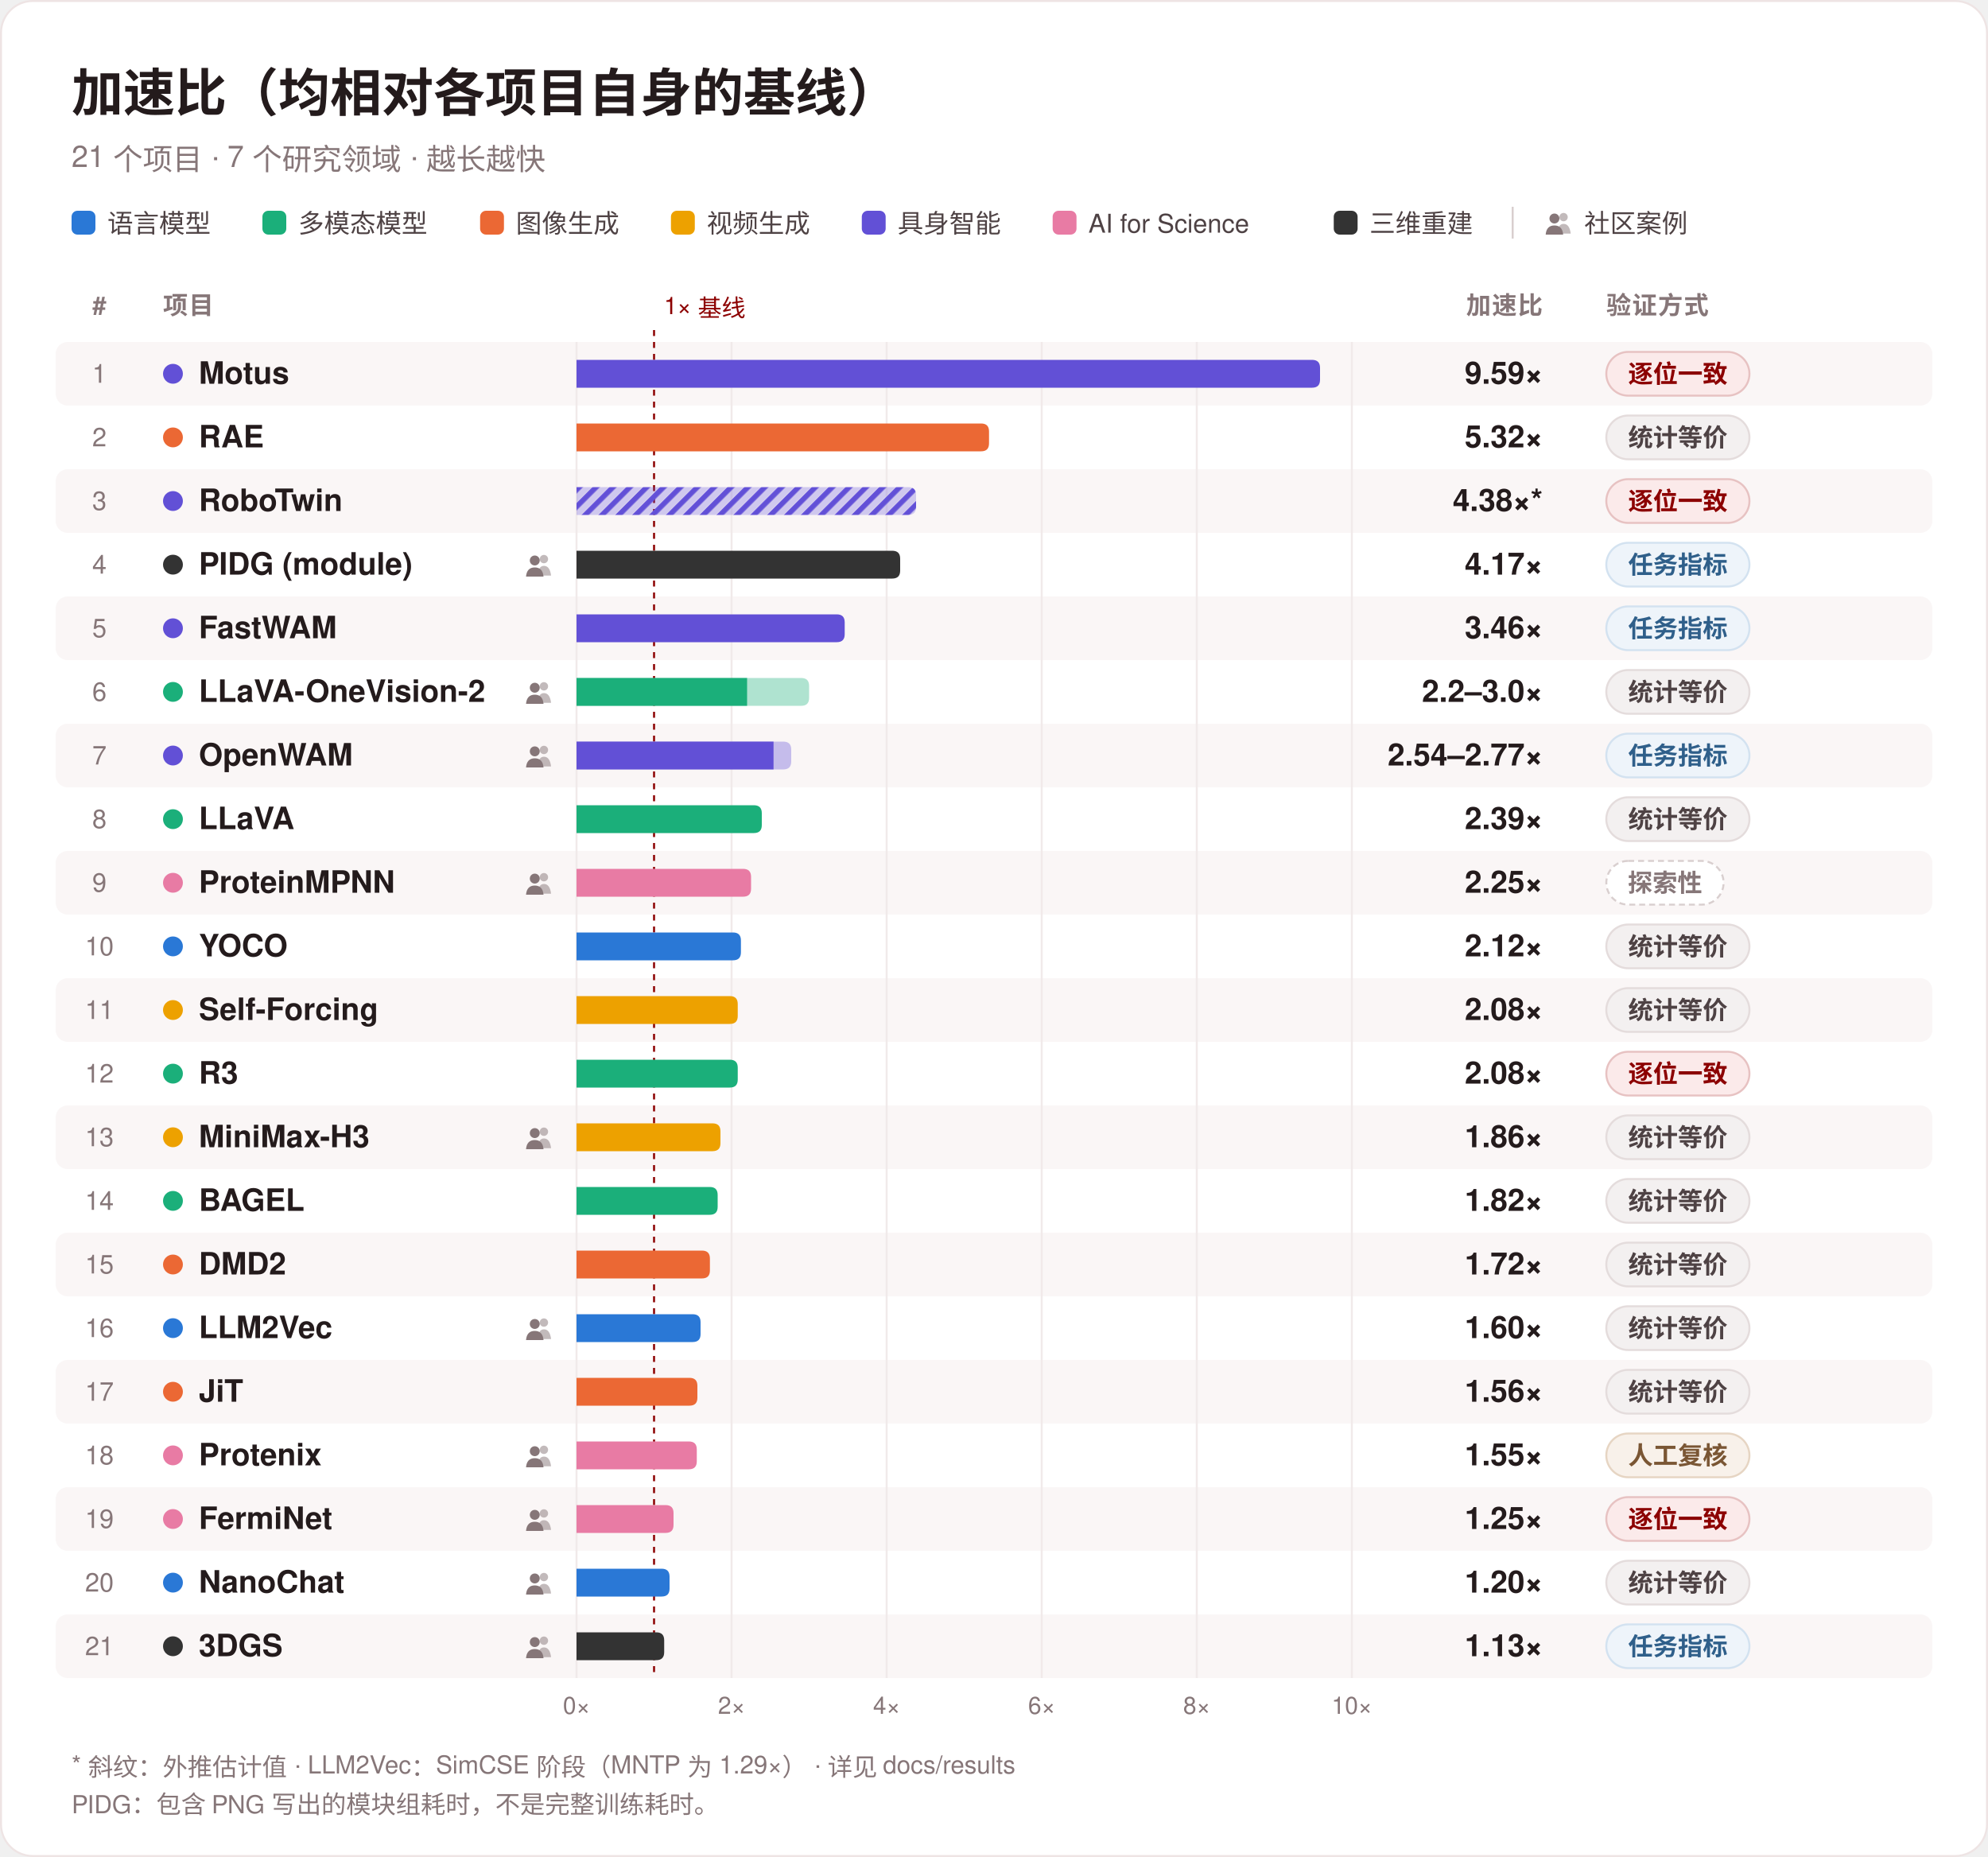
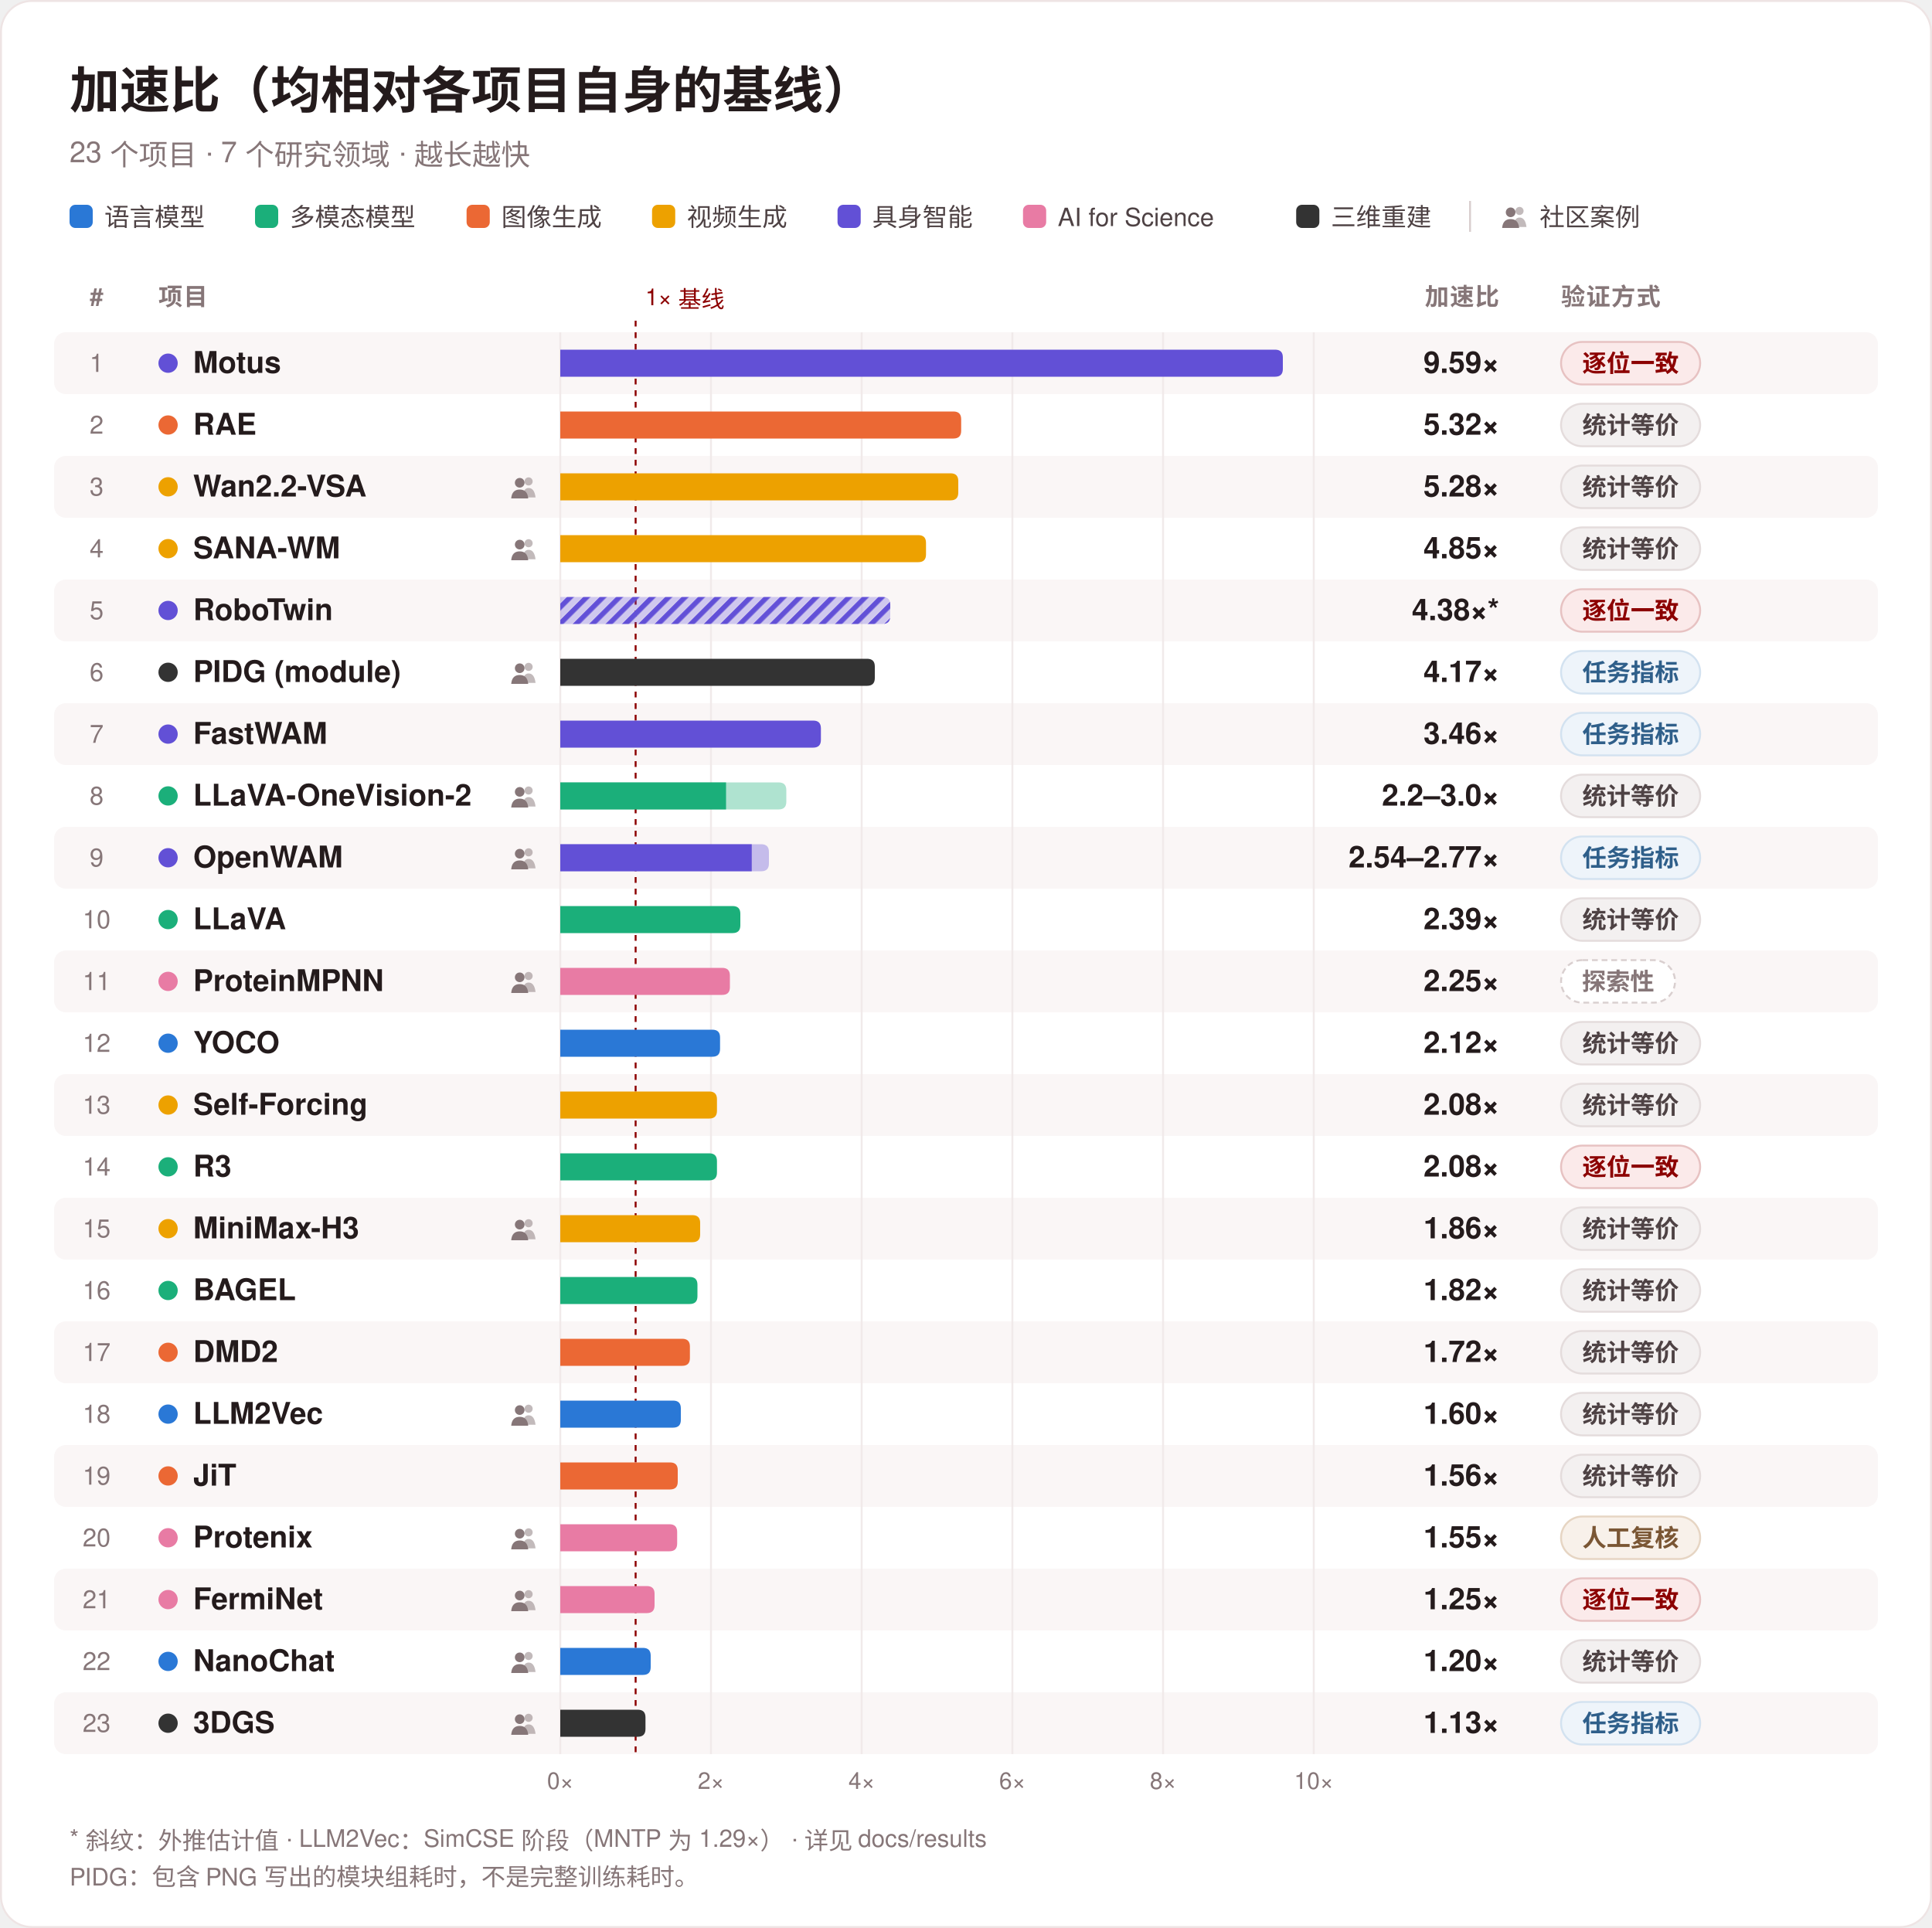
- <svg xmlns="http://www.w3.org/2000/svg" width="1000" height="934" viewBox="0 0 1000 934" role="img" aria-labelledby="t d">
+ <svg xmlns="http://www.w3.org/2000/svg" width="1000" height="998" viewBox="0 0 1000 998" role="img" aria-labelledby="t d">
  <defs>
    <pattern id="h-llm" width="6" height="6" patternUnits="userSpaceOnUse" patternTransform="rotate(45)">
      <rect width="6" height="6" fill="#2a78d6" fill-opacity=".28" />
      <rect width="2.6" height="6" fill="#2a78d6" />
    </pattern>
    <pattern id="h-mllm" width="6" height="6" patternUnits="userSpaceOnUse" patternTransform="rotate(45)">
      <rect width="6" height="6" fill="#1baf7a" fill-opacity=".28" />
      <rect width="2.6" height="6" fill="#1baf7a" />
    </pattern>
    <pattern id="h-img" width="6" height="6" patternUnits="userSpaceOnUse" patternTransform="rotate(45)">
      <rect width="6" height="6" fill="#eb6834" fill-opacity=".28" />
      <rect width="2.6" height="6" fill="#eb6834" />
    </pattern>
    <pattern id="h-vid" width="6" height="6" patternUnits="userSpaceOnUse" patternTransform="rotate(45)">
      <rect width="6" height="6" fill="#eda100" fill-opacity=".28" />
      <rect width="2.6" height="6" fill="#eda100" />
    </pattern>
    <pattern id="h-emb" width="6" height="6" patternUnits="userSpaceOnUse" patternTransform="rotate(45)">
      <rect width="6" height="6" fill="#6250d6" fill-opacity=".28" />
      <rect width="2.6" height="6" fill="#6250d6" />
    </pattern>
    <pattern id="h-sci" width="6" height="6" patternUnits="userSpaceOnUse" patternTransform="rotate(45)">
      <rect width="6" height="6" fill="#e87ba4" fill-opacity=".28" />
      <rect width="2.6" height="6" fill="#e87ba4" />
    </pattern>
    <pattern id="h-3d" width="6" height="6" patternUnits="userSpaceOnUse" patternTransform="rotate(45)">
      <rect width="6" height="6" fill="#333333" fill-opacity=".28" />
      <rect width="2.6" height="6" fill="#333333" />
    </pattern>
    <style>text{font-family:-apple-system,BlinkMacSystemFont,"Segoe UI","Helvetica Neue",Helvetica,Arial,"PingFang SC","Hiragino Sans GB","Microsoft YaHei","Noto Sans CJK SC",sans-serif}.title{font-size:26px;font-weight:700;fill:#241B1C}.sub{font-size:15px;fill:#867678}.col{font-size:12.5px;font-weight:600;fill:#867678;letter-spacing:.04em}.rank{font-size:13px;fill:#867678;font-variant-numeric:tabular-nums}.name{font-size:15.5px;font-weight:600;fill:#241B1C}.dom{font-size:13px;fill:#867678}.val{font-size:15.5px;font-weight:700;fill:#241B1C;font-variant-numeric:tabular-nums}.chip{font-size:12.5px;font-weight:600}.leg{font-size:13px;fill:#4E4244}.tick{font-size:12px;fill:#867678;font-variant-numeric:tabular-nums}.foot{font-size:12.5px;fill:#867678}.big{font-size:26px;font-weight:800;fill:#241B1C;font-variant-numeric:tabular-nums}.tl{font-size:13px;fill:#4E4244;font-variant-numeric:tabular-nums}.tlb{font-size:13px;font-weight:700;fill:#241B1C;font-variant-numeric:tabular-nums}.q{font-size:13px;fill:#4E4244}</style>
  </defs>
-   <rect x="0.5" y="0.5" width="999" height="933" rx="16" fill="#FFFFFF" stroke="#EEE4E4" />
+   <rect x="0.5" y="0.5" width="999" height="997" rx="16" fill="#FFFFFF" stroke="#EEE4E4" />
  <text x="36" y="56" class="title">加速比（均相对各项目自身的基线）</text>
-   <text x="36" y="84" class="sub">21 个项目 · 7 个研究领域 · 越长越快</text>
+   <text x="36" y="84" class="sub">23 个项目 · 7 个研究领域 · 越长越快</text>
  <rect x="36" y="106" width="12" height="12" rx="3" fill="#2a78d6" />
  <text x="54" y="117" class="leg">语言模型</text>
  <rect x="132.0" y="106" width="12" height="12" rx="3" fill="#1baf7a" />
  <text x="150.0" y="117" class="leg">多模态模型</text>
  <rect x="241.5" y="106" width="12" height="12" rx="3" fill="#eb6834" />
  <text x="259.5" y="117" class="leg">图像生成</text>
  <rect x="337.5" y="106" width="12" height="12" rx="3" fill="#eda100" />
  <text x="355.5" y="117" class="leg">视频生成</text>
  <rect x="433.5" y="106" width="12" height="12" rx="3" fill="#6250d6" />
  <text x="451.5" y="117" class="leg">具身智能</text>
  <rect x="529.5" y="106" width="12" height="12" rx="3" fill="#e87ba4" />
  <text x="547.5" y="117" class="leg">AI for Science</text>
  <rect x="670.9" y="106" width="12" height="12" rx="3" fill="#333333" />
  <text x="688.9" y="117" class="leg">三维重建</text>
  <line x1="760.9" y1="104" x2="760.9" y2="120" stroke="#D9CFCF" stroke-width="1" />
  <g fill="#867678">
    <g fill-opacity=".5">
      <circle cx="786.5" cy="109.2" r="2.1" />
      <path d="M783.3 117.5Q783.7 112.6 786.5 112.6Q789.5 112.6 790.1 117.5Z" />
    </g>
    <circle cx="781.9" cy="109.9" r="2.5" />
    <path d="M777.5 118.0Q777.9 113.4 781.9 113.4Q785.9 113.4 786.3 118.0Z" />
  </g>
  <text x="796.9" y="117" class="leg">社区案例</text>
  <text x="50" y="158" class="col" text-anchor="middle">#</text>
  <text x="82" y="158" class="col">项目</text>
  <text x="776" y="158" class="col" text-anchor="end">加速比</text>
  <text x="808" y="158" class="col">验证方式</text>
  <rect x="28" y="172" width="944" height="32" rx="6" fill="#FAF6F6" />
  <rect x="28" y="236" width="944" height="32" rx="6" fill="#FAF6F6" />
  <rect x="28" y="300" width="944" height="32" rx="6" fill="#FAF6F6" />
  <rect x="28" y="364" width="944" height="32" rx="6" fill="#FAF6F6" />
  <rect x="28" y="428" width="944" height="32" rx="6" fill="#FAF6F6" />
  <rect x="28" y="492" width="944" height="32" rx="6" fill="#FAF6F6" />
  <rect x="28" y="556" width="944" height="32" rx="6" fill="#FAF6F6" />
  <rect x="28" y="620" width="944" height="32" rx="6" fill="#FAF6F6" />
  <rect x="28" y="684" width="944" height="32" rx="6" fill="#FAF6F6" />
  <rect x="28" y="748" width="944" height="32" rx="6" fill="#FAF6F6" />
  <rect x="28" y="812" width="944" height="32" rx="6" fill="#FAF6F6" />
-   <line x1="290.0" y1="172" x2="290.0" y2="844" stroke="#F1EAEA" stroke-width="1" />
-   <text x="290.0" y="862" class="tick" text-anchor="middle">0×</text>
-   <line x1="368.0" y1="172" x2="368.0" y2="844" stroke="#F1EAEA" stroke-width="1" />
-   <text x="368.0" y="862" class="tick" text-anchor="middle">2×</text>
-   <line x1="446.0" y1="172" x2="446.0" y2="844" stroke="#F1EAEA" stroke-width="1" />
-   <text x="446.0" y="862" class="tick" text-anchor="middle">4×</text>
-   <line x1="524.0" y1="172" x2="524.0" y2="844" stroke="#F1EAEA" stroke-width="1" />
-   <text x="524.0" y="862" class="tick" text-anchor="middle">6×</text>
-   <line x1="602.0" y1="172" x2="602.0" y2="844" stroke="#F1EAEA" stroke-width="1" />
-   <text x="602.0" y="862" class="tick" text-anchor="middle">8×</text>
-   <line x1="680.0" y1="172" x2="680.0" y2="844" stroke="#F1EAEA" stroke-width="1" />
-   <text x="680.0" y="862" class="tick" text-anchor="middle">10×</text>
-   <line x1="329.0" y1="166" x2="329.0" y2="844" stroke="#8C0000" stroke-width="1" stroke-dasharray="3 3" />
+   <rect x="28" y="876" width="944" height="32" rx="6" fill="#FAF6F6" />
+   <line x1="290.0" y1="172" x2="290.0" y2="908" stroke="#F1EAEA" stroke-width="1" />
+   <text x="290.0" y="926" class="tick" text-anchor="middle">0×</text>
+   <line x1="368.0" y1="172" x2="368.0" y2="908" stroke="#F1EAEA" stroke-width="1" />
+   <text x="368.0" y="926" class="tick" text-anchor="middle">2×</text>
+   <line x1="446.0" y1="172" x2="446.0" y2="908" stroke="#F1EAEA" stroke-width="1" />
+   <text x="446.0" y="926" class="tick" text-anchor="middle">4×</text>
+   <line x1="524.0" y1="172" x2="524.0" y2="908" stroke="#F1EAEA" stroke-width="1" />
+   <text x="524.0" y="926" class="tick" text-anchor="middle">6×</text>
+   <line x1="602.0" y1="172" x2="602.0" y2="908" stroke="#F1EAEA" stroke-width="1" />
+   <text x="602.0" y="926" class="tick" text-anchor="middle">8×</text>
+   <line x1="680.0" y1="172" x2="680.0" y2="908" stroke="#F1EAEA" stroke-width="1" />
+   <text x="680.0" y="926" class="tick" text-anchor="middle">10×</text>
+   <line x1="329.0" y1="166" x2="329.0" y2="908" stroke="#8C0000" stroke-width="1" stroke-dasharray="3 3" />
  <text x="334.0" y="158" class="tick" fill="#8C0000" style="fill:#8C0000">1× 基线</text>
  <text x="50" y="192.5" class="rank" text-anchor="middle">1</text>
  <circle cx="87" cy="188.0" r="5" fill="#6250d6" />
  <text x="100" y="193.0" class="name">Motus</text>
  <path d="M290.0 181.0H660.0Q664.0 181.0 664.0 185.0V191.0Q664.0 195.0 660.0 195.0H290.0Z" fill="#6250d6" />
  <text x="776" y="193.0" class="val" text-anchor="end">9.59×</text>
  <rect x="808" y="177.0" width="72" height="22" rx="11" fill="#FBEAEA" stroke="#E7C2C2" />
  <text x="844.0" y="192.5" class="chip" text-anchor="middle" style="fill:#8C0000">逐位一致</text>
  <text x="50" y="224.5" class="rank" text-anchor="middle">2</text>
  <circle cx="87" cy="220.0" r="5" fill="#eb6834" />
  <text x="100" y="225.0" class="name">RAE</text>
  <path d="M290.0 213.0H493.5Q497.5 213.0 497.5 217.0V223.0Q497.5 227.0 493.5 227.0H290.0Z" fill="#eb6834" />
  <text x="776" y="225.0" class="val" text-anchor="end">5.32×</text>
  <rect x="808" y="209.0" width="72" height="22" rx="11" fill="#F3F0F0" stroke="#E4DCDC" />
  <text x="844.0" y="224.5" class="chip" text-anchor="middle" style="fill:#4E4244">统计等价</text>
  <text x="50" y="256.5" class="rank" text-anchor="middle">3</text>
-   <circle cx="87" cy="252.0" r="5" fill="#6250d6" />
-   <text x="100" y="257.0" class="name">RoboTwin</text>
-   <path d="M290.0 245.0H456.8Q460.8 245.0 460.8 249.0V255.0Q460.8 259.0 456.8 259.0H290.0Z" fill="url(#h-emb)" />
-   <text x="776" y="257.0" class="val" text-anchor="end">4.38×*</text>
-   <rect x="808" y="241.0" width="72" height="22" rx="11" fill="#FBEAEA" stroke="#E7C2C2" />
-   <text x="844.0" y="256.5" class="chip" text-anchor="middle" style="fill:#8C0000">逐位一致</text>
+   <circle cx="87" cy="252.0" r="5" fill="#eda100" />
+   <text x="100" y="257.0" class="name">Wan2.2-VSA</text>
+   <g fill="#867678">
+     <g fill-opacity=".5">
+       <circle cx="273.6" cy="249.2" r="2.1" />
+       <path d="M270.4 257.5Q270.8 252.6 273.6 252.6Q276.6 252.6 277.2 257.5Z" />
+     </g>
+     <circle cx="269.0" cy="249.9" r="2.5" />
+     <path d="M264.6 258.0Q265.0 253.4 269.0 253.4Q273.0 253.4 273.4 258.0Z" />
+   </g>
+   <path d="M290.0 245.0H492.0Q496.0 245.0 496.0 249.0V255.0Q496.0 259.0 492.0 259.0H290.0Z" fill="#eda100" />
+   <text x="776" y="257.0" class="val" text-anchor="end">5.28×</text>
+   <rect x="808" y="241.0" width="72" height="22" rx="11" fill="#F3F0F0" stroke="#E4DCDC" />
+   <text x="844.0" y="256.5" class="chip" text-anchor="middle" style="fill:#4E4244">统计等价</text>
  <text x="50" y="288.5" class="rank" text-anchor="middle">4</text>
-   <circle cx="87" cy="284.0" r="5" fill="#333333" />
-   <text x="100" y="289.0" class="name">PIDG (module)</text>
+   <circle cx="87" cy="284.0" r="5" fill="#eda100" />
+   <text x="100" y="289.0" class="name">SANA-WM</text>
  <g fill="#867678">
    <g fill-opacity=".5">
      <circle cx="273.6" cy="281.2" r="2.1" />
      <path d="M270.4 289.5Q270.8 284.6 273.6 284.6Q276.6 284.6 277.2 289.5Z" />
    </g>
    <circle cx="269.0" cy="281.9" r="2.5" />
    <path d="M264.6 290.0Q265.0 285.4 269.0 285.4Q273.0 285.4 273.4 290.0Z" />
  </g>
-   <path d="M290.0 277.0H448.8Q452.8 277.0 452.8 281.0V287.0Q452.8 291.0 448.8 291.0H290.0Z" fill="#333333" />
-   <text x="776" y="289.0" class="val" text-anchor="end">4.17×</text>
-   <rect x="808" y="273.0" width="72" height="22" rx="11" fill="#EEF4FA" stroke="#D3E2F0" />
-   <text x="844.0" y="288.5" class="chip" text-anchor="middle" style="fill:#2F5F8A">任务指标</text>
+   <path d="M290.0 277.0H475.3Q479.3 277.0 479.3 281.0V287.0Q479.3 291.0 475.3 291.0H290.0Z" fill="#eda100" />
+   <text x="776" y="289.0" class="val" text-anchor="end">4.85×</text>
+   <rect x="808" y="273.0" width="72" height="22" rx="11" fill="#F3F0F0" stroke="#E4DCDC" />
+   <text x="844.0" y="288.5" class="chip" text-anchor="middle" style="fill:#4E4244">统计等价</text>
  <text x="50" y="320.5" class="rank" text-anchor="middle">5</text>
  <circle cx="87" cy="316.0" r="5" fill="#6250d6" />
-   <text x="100" y="321.0" class="name">FastWAM</text>
-   <path d="M290.0 309.0H420.9Q424.9 309.0 424.9 313.0V319.0Q424.9 323.0 420.9 323.0H290.0Z" fill="#6250d6" />
-   <text x="776" y="321.0" class="val" text-anchor="end">3.46×</text>
-   <rect x="808" y="305.0" width="72" height="22" rx="11" fill="#EEF4FA" stroke="#D3E2F0" />
-   <text x="844.0" y="320.5" class="chip" text-anchor="middle" style="fill:#2F5F8A">任务指标</text>
+   <text x="100" y="321.0" class="name">RoboTwin</text>
+   <path d="M290.0 309.0H456.8Q460.8 309.0 460.8 313.0V319.0Q460.8 323.0 456.8 323.0H290.0Z" fill="url(#h-emb)" />
+   <text x="776" y="321.0" class="val" text-anchor="end">4.38×*</text>
+   <rect x="808" y="305.0" width="72" height="22" rx="11" fill="#FBEAEA" stroke="#E7C2C2" />
+   <text x="844.0" y="320.5" class="chip" text-anchor="middle" style="fill:#8C0000">逐位一致</text>
  <text x="50" y="352.5" class="rank" text-anchor="middle">6</text>
-   <circle cx="87" cy="348.0" r="5" fill="#1baf7a" />
-   <text x="100" y="353.0" class="name">LLaVA-OneVision-2</text>
+   <circle cx="87" cy="348.0" r="5" fill="#333333" />
+   <text x="100" y="353.0" class="name">PIDG (module)</text>
  <g fill="#867678">
    <g fill-opacity=".5">
      <circle cx="273.6" cy="345.2" r="2.1" />
      <path d="M270.4 353.5Q270.8 348.6 273.6 348.6Q276.6 348.6 277.2 353.5Z" />
    </g>
    <circle cx="269.0" cy="345.9" r="2.5" />
    <path d="M264.6 354.0Q265.0 349.4 269.0 349.4Q273.0 349.4 273.4 354.0Z" />
  </g>
-   <path d="M290.0 341.0H403.0Q407.0 341.0 407.0 345.0V351.0Q407.0 355.0 403.0 355.0H290.0Z" fill="#1baf7a" fill-opacity=".35" />
-   <path d="M290.0 341.0H375.8Q375.8 341.0 375.8 341.0V355.0Q375.8 355.0 375.8 355.0H290.0Z" fill="#1baf7a" />
-   <text x="776" y="353.0" class="val" text-anchor="end">2.2–3.0×</text>
-   <rect x="808" y="337.0" width="72" height="22" rx="11" fill="#F3F0F0" stroke="#E4DCDC" />
-   <text x="844.0" y="352.5" class="chip" text-anchor="middle" style="fill:#4E4244">统计等价</text>
+   <path d="M290.0 341.0H448.8Q452.8 341.0 452.8 345.0V351.0Q452.8 355.0 448.8 355.0H290.0Z" fill="#333333" />
+   <text x="776" y="353.0" class="val" text-anchor="end">4.17×</text>
+   <rect x="808" y="337.0" width="72" height="22" rx="11" fill="#EEF4FA" stroke="#D3E2F0" />
+   <text x="844.0" y="352.5" class="chip" text-anchor="middle" style="fill:#2F5F8A">任务指标</text>
  <text x="50" y="384.5" class="rank" text-anchor="middle">7</text>
  <circle cx="87" cy="380.0" r="5" fill="#6250d6" />
-   <text x="100" y="385.0" class="name">OpenWAM</text>
-   <g fill="#867678">
-     <g fill-opacity=".5">
-       <circle cx="273.6" cy="377.2" r="2.1" />
-       <path d="M270.4 385.5Q270.8 380.6 273.6 380.6Q276.6 380.6 277.2 385.5Z" />
-     </g>
-     <circle cx="269.0" cy="377.9" r="2.5" />
-     <path d="M264.6 386.0Q265.0 381.4 269.0 381.4Q273.0 381.4 273.4 386.0Z" />
-   </g>
-   <path d="M290.0 373.0H394.0Q398.0 373.0 398.0 377.0V383.0Q398.0 387.0 394.0 387.0H290.0Z" fill="#6250d6" fill-opacity=".35" />
-   <path d="M290.0 373.0H389.1Q389.1 373.0 389.1 373.0V387.0Q389.1 387.0 389.1 387.0H290.0Z" fill="#6250d6" />
-   <text x="776" y="385.0" class="val" text-anchor="end">2.54–2.77×</text>
+   <text x="100" y="385.0" class="name">FastWAM</text>
+   <path d="M290.0 373.0H420.9Q424.9 373.0 424.9 377.0V383.0Q424.9 387.0 420.9 387.0H290.0Z" fill="#6250d6" />
+   <text x="776" y="385.0" class="val" text-anchor="end">3.46×</text>
  <rect x="808" y="369.0" width="72" height="22" rx="11" fill="#EEF4FA" stroke="#D3E2F0" />
  <text x="844.0" y="384.5" class="chip" text-anchor="middle" style="fill:#2F5F8A">任务指标</text>
  <text x="50" y="416.5" class="rank" text-anchor="middle">8</text>
  <circle cx="87" cy="412.0" r="5" fill="#1baf7a" />
-   <text x="100" y="417.0" class="name">LLaVA</text>
-   <path d="M290.0 405.0H379.2Q383.2 405.0 383.2 409.0V415.0Q383.2 419.0 379.2 419.0H290.0Z" fill="#1baf7a" />
-   <text x="776" y="417.0" class="val" text-anchor="end">2.39×</text>
+   <text x="100" y="417.0" class="name">LLaVA-OneVision-2</text>
+   <g fill="#867678">
+     <g fill-opacity=".5">
+       <circle cx="273.6" cy="409.2" r="2.1" />
+       <path d="M270.4 417.5Q270.8 412.6 273.6 412.6Q276.6 412.6 277.2 417.5Z" />
+     </g>
+     <circle cx="269.0" cy="409.9" r="2.5" />
+     <path d="M264.6 418.0Q265.0 413.4 269.0 413.4Q273.0 413.4 273.4 418.0Z" />
+   </g>
+   <path d="M290.0 405.0H403.0Q407.0 405.0 407.0 409.0V415.0Q407.0 419.0 403.0 419.0H290.0Z" fill="#1baf7a" fill-opacity=".35" />
+   <path d="M290.0 405.0H375.8Q375.8 405.0 375.8 405.0V419.0Q375.8 419.0 375.8 419.0H290.0Z" fill="#1baf7a" />
+   <text x="776" y="417.0" class="val" text-anchor="end">2.2–3.0×</text>
  <rect x="808" y="401.0" width="72" height="22" rx="11" fill="#F3F0F0" stroke="#E4DCDC" />
  <text x="844.0" y="416.5" class="chip" text-anchor="middle" style="fill:#4E4244">统计等价</text>
  <text x="50" y="448.5" class="rank" text-anchor="middle">9</text>
-   <circle cx="87" cy="444.0" r="5" fill="#e87ba4" />
-   <text x="100" y="449.0" class="name">ProteinMPNN</text>
+   <circle cx="87" cy="444.0" r="5" fill="#6250d6" />
+   <text x="100" y="449.0" class="name">OpenWAM</text>
  <g fill="#867678">
    <g fill-opacity=".5">
      <circle cx="273.6" cy="441.2" r="2.1" />
      <path d="M270.4 449.5Q270.8 444.6 273.6 444.6Q276.6 444.6 277.2 449.5Z" />
    </g>
    <circle cx="269.0" cy="441.9" r="2.5" />
    <path d="M264.6 450.0Q265.0 445.4 269.0 445.4Q273.0 445.4 273.4 450.0Z" />
  </g>
-   <path d="M290.0 437.0H373.8Q377.8 437.0 377.8 441.0V447.0Q377.8 451.0 373.8 451.0H290.0Z" fill="#e87ba4" />
-   <text x="776" y="449.0" class="val" text-anchor="end">2.25×</text>
-   <rect x="808" y="433.0" width="59" height="22" rx="11" fill="#FFFFFF" stroke="#D9CFCF" stroke-dasharray="3 2" />
-   <text x="837.5" y="448.5" class="chip" text-anchor="middle" style="fill:#867678">探索性</text>
+   <path d="M290.0 437.0H394.0Q398.0 437.0 398.0 441.0V447.0Q398.0 451.0 394.0 451.0H290.0Z" fill="#6250d6" fill-opacity=".35" />
+   <path d="M290.0 437.0H389.1Q389.1 437.0 389.1 437.0V451.0Q389.1 451.0 389.1 451.0H290.0Z" fill="#6250d6" />
+   <text x="776" y="449.0" class="val" text-anchor="end">2.54–2.77×</text>
+   <rect x="808" y="433.0" width="72" height="22" rx="11" fill="#EEF4FA" stroke="#D3E2F0" />
+   <text x="844.0" y="448.5" class="chip" text-anchor="middle" style="fill:#2F5F8A">任务指标</text>
  <text x="50" y="480.5" class="rank" text-anchor="middle">10</text>
-   <circle cx="87" cy="476.0" r="5" fill="#2a78d6" />
-   <text x="100" y="481.0" class="name">YOCO</text>
-   <path d="M290.0 469.0H368.7Q372.7 469.0 372.7 473.0V479.0Q372.7 483.0 368.7 483.0H290.0Z" fill="#2a78d6" />
-   <text x="776" y="481.0" class="val" text-anchor="end">2.12×</text>
+   <circle cx="87" cy="476.0" r="5" fill="#1baf7a" />
+   <text x="100" y="481.0" class="name">LLaVA</text>
+   <path d="M290.0 469.0H379.2Q383.2 469.0 383.2 473.0V479.0Q383.2 483.0 379.2 483.0H290.0Z" fill="#1baf7a" />
+   <text x="776" y="481.0" class="val" text-anchor="end">2.39×</text>
  <rect x="808" y="465.0" width="72" height="22" rx="11" fill="#F3F0F0" stroke="#E4DCDC" />
  <text x="844.0" y="480.5" class="chip" text-anchor="middle" style="fill:#4E4244">统计等价</text>
  <text x="50" y="512.5" class="rank" text-anchor="middle">11</text>
-   <circle cx="87" cy="508.0" r="5" fill="#eda100" />
-   <text x="100" y="513.0" class="name">Self-Forcing</text>
-   <path d="M290.0 501.0H367.1Q371.1 501.0 371.1 505.0V511.0Q371.1 515.0 367.1 515.0H290.0Z" fill="#eda100" />
-   <text x="776" y="513.0" class="val" text-anchor="end">2.08×</text>
-   <rect x="808" y="497.0" width="72" height="22" rx="11" fill="#F3F0F0" stroke="#E4DCDC" />
-   <text x="844.0" y="512.5" class="chip" text-anchor="middle" style="fill:#4E4244">统计等价</text>
+   <circle cx="87" cy="508.0" r="5" fill="#e87ba4" />
+   <text x="100" y="513.0" class="name">ProteinMPNN</text>
+   <g fill="#867678">
+     <g fill-opacity=".5">
+       <circle cx="273.6" cy="505.2" r="2.1" />
+       <path d="M270.4 513.5Q270.8 508.6 273.6 508.6Q276.6 508.6 277.2 513.5Z" />
+     </g>
+     <circle cx="269.0" cy="505.9" r="2.5" />
+     <path d="M264.6 514.0Q265.0 509.4 269.0 509.4Q273.0 509.4 273.4 514.0Z" />
+   </g>
+   <path d="M290.0 501.0H373.8Q377.8 501.0 377.8 505.0V511.0Q377.8 515.0 373.8 515.0H290.0Z" fill="#e87ba4" />
+   <text x="776" y="513.0" class="val" text-anchor="end">2.25×</text>
+   <rect x="808" y="497.0" width="59" height="22" rx="11" fill="#FFFFFF" stroke="#D9CFCF" stroke-dasharray="3 2" />
+   <text x="837.5" y="512.5" class="chip" text-anchor="middle" style="fill:#867678">探索性</text>
  <text x="50" y="544.5" class="rank" text-anchor="middle">12</text>
-   <circle cx="87" cy="540.0" r="5" fill="#1baf7a" />
-   <text x="100" y="545.0" class="name">R3</text>
-   <path d="M290.0 533.0H367.1Q371.1 533.0 371.1 537.0V543.0Q371.1 547.0 367.1 547.0H290.0Z" fill="#1baf7a" />
-   <text x="776" y="545.0" class="val" text-anchor="end">2.08×</text>
-   <rect x="808" y="529.0" width="72" height="22" rx="11" fill="#FBEAEA" stroke="#E7C2C2" />
-   <text x="844.0" y="544.5" class="chip" text-anchor="middle" style="fill:#8C0000">逐位一致</text>
+   <circle cx="87" cy="540.0" r="5" fill="#2a78d6" />
+   <text x="100" y="545.0" class="name">YOCO</text>
+   <path d="M290.0 533.0H368.7Q372.7 533.0 372.7 537.0V543.0Q372.7 547.0 368.7 547.0H290.0Z" fill="#2a78d6" />
+   <text x="776" y="545.0" class="val" text-anchor="end">2.12×</text>
+   <rect x="808" y="529.0" width="72" height="22" rx="11" fill="#F3F0F0" stroke="#E4DCDC" />
+   <text x="844.0" y="544.5" class="chip" text-anchor="middle" style="fill:#4E4244">统计等价</text>
  <text x="50" y="576.5" class="rank" text-anchor="middle">13</text>
  <circle cx="87" cy="572.0" r="5" fill="#eda100" />
-   <text x="100" y="577.0" class="name">MiniMax-H3</text>
-   <g fill="#867678">
-     <g fill-opacity=".5">
-       <circle cx="273.6" cy="569.2" r="2.1" />
-       <path d="M270.4 577.5Q270.8 572.6 273.6 572.6Q276.6 572.6 277.2 577.5Z" />
-     </g>
-     <circle cx="269.0" cy="569.9" r="2.5" />
-     <path d="M264.6 578.0Q265.0 573.4 269.0 573.4Q273.0 573.4 273.4 578.0Z" />
-   </g>
-   <path d="M290.0 565.0H358.4Q362.4 565.0 362.4 569.0V575.0Q362.4 579.0 358.4 579.0H290.0Z" fill="#eda100" />
-   <text x="776" y="577.0" class="val" text-anchor="end">1.86×</text>
+   <text x="100" y="577.0" class="name">Self-Forcing</text>
+   <path d="M290.0 565.0H367.1Q371.1 565.0 371.1 569.0V575.0Q371.1 579.0 367.1 579.0H290.0Z" fill="#eda100" />
+   <text x="776" y="577.0" class="val" text-anchor="end">2.08×</text>
  <rect x="808" y="561.0" width="72" height="22" rx="11" fill="#F3F0F0" stroke="#E4DCDC" />
  <text x="844.0" y="576.5" class="chip" text-anchor="middle" style="fill:#4E4244">统计等价</text>
  <text x="50" y="608.5" class="rank" text-anchor="middle">14</text>
  <circle cx="87" cy="604.0" r="5" fill="#1baf7a" />
-   <text x="100" y="609.0" class="name">BAGEL</text>
-   <path d="M290.0 597.0H357.0Q361.0 597.0 361.0 601.0V607.0Q361.0 611.0 357.0 611.0H290.0Z" fill="#1baf7a" />
-   <text x="776" y="609.0" class="val" text-anchor="end">1.82×</text>
-   <rect x="808" y="593.0" width="72" height="22" rx="11" fill="#F3F0F0" stroke="#E4DCDC" />
-   <text x="844.0" y="608.5" class="chip" text-anchor="middle" style="fill:#4E4244">统计等价</text>
+   <text x="100" y="609.0" class="name">R3</text>
+   <path d="M290.0 597.0H367.1Q371.1 597.0 371.1 601.0V607.0Q371.1 611.0 367.1 611.0H290.0Z" fill="#1baf7a" />
+   <text x="776" y="609.0" class="val" text-anchor="end">2.08×</text>
+   <rect x="808" y="593.0" width="72" height="22" rx="11" fill="#FBEAEA" stroke="#E7C2C2" />
+   <text x="844.0" y="608.5" class="chip" text-anchor="middle" style="fill:#8C0000">逐位一致</text>
  <text x="50" y="640.5" class="rank" text-anchor="middle">15</text>
-   <circle cx="87" cy="636.0" r="5" fill="#eb6834" />
-   <text x="100" y="641.0" class="name">DMD2</text>
-   <path d="M290.0 629.0H353.1Q357.1 629.0 357.1 633.0V639.0Q357.1 643.0 353.1 643.0H290.0Z" fill="#eb6834" />
-   <text x="776" y="641.0" class="val" text-anchor="end">1.72×</text>
+   <circle cx="87" cy="636.0" r="5" fill="#eda100" />
+   <text x="100" y="641.0" class="name">MiniMax-H3</text>
+   <g fill="#867678">
+     <g fill-opacity=".5">
+       <circle cx="273.6" cy="633.2" r="2.1" />
+       <path d="M270.4 641.5Q270.8 636.6 273.6 636.6Q276.6 636.6 277.2 641.5Z" />
+     </g>
+     <circle cx="269.0" cy="633.9" r="2.5" />
+     <path d="M264.6 642.0Q265.0 637.4 269.0 637.4Q273.0 637.4 273.4 642.0Z" />
+   </g>
+   <path d="M290.0 629.0H358.4Q362.4 629.0 362.4 633.0V639.0Q362.4 643.0 358.4 643.0H290.0Z" fill="#eda100" />
+   <text x="776" y="641.0" class="val" text-anchor="end">1.86×</text>
  <rect x="808" y="625.0" width="72" height="22" rx="11" fill="#F3F0F0" stroke="#E4DCDC" />
  <text x="844.0" y="640.5" class="chip" text-anchor="middle" style="fill:#4E4244">统计等价</text>
  <text x="50" y="672.5" class="rank" text-anchor="middle">16</text>
-   <circle cx="87" cy="668.0" r="5" fill="#2a78d6" />
-   <text x="100" y="673.0" class="name">LLM2Vec</text>
-   <g fill="#867678">
-     <g fill-opacity=".5">
-       <circle cx="273.6" cy="665.2" r="2.1" />
-       <path d="M270.4 673.5Q270.8 668.6 273.6 668.6Q276.6 668.6 277.2 673.5Z" />
-     </g>
-     <circle cx="269.0" cy="665.9" r="2.5" />
-     <path d="M264.6 674.0Q265.0 669.4 269.0 669.4Q273.0 669.4 273.4 674.0Z" />
-   </g>
-   <path d="M290.0 661.0H348.4Q352.4 661.0 352.4 665.0V671.0Q352.4 675.0 348.4 675.0H290.0Z" fill="#2a78d6" />
-   <text x="776" y="673.0" class="val" text-anchor="end">1.60×</text>
+   <circle cx="87" cy="668.0" r="5" fill="#1baf7a" />
+   <text x="100" y="673.0" class="name">BAGEL</text>
+   <path d="M290.0 661.0H357.0Q361.0 661.0 361.0 665.0V671.0Q361.0 675.0 357.0 675.0H290.0Z" fill="#1baf7a" />
+   <text x="776" y="673.0" class="val" text-anchor="end">1.82×</text>
  <rect x="808" y="657.0" width="72" height="22" rx="11" fill="#F3F0F0" stroke="#E4DCDC" />
  <text x="844.0" y="672.5" class="chip" text-anchor="middle" style="fill:#4E4244">统计等价</text>
  <text x="50" y="704.5" class="rank" text-anchor="middle">17</text>
  <circle cx="87" cy="700.0" r="5" fill="#eb6834" />
-   <text x="100" y="705.0" class="name">JiT</text>
-   <path d="M290.0 693.0H346.8Q350.8 693.0 350.8 697.0V703.0Q350.8 707.0 346.8 707.0H290.0Z" fill="#eb6834" />
-   <text x="776" y="705.0" class="val" text-anchor="end">1.56×</text>
+   <text x="100" y="705.0" class="name">DMD2</text>
+   <path d="M290.0 693.0H353.1Q357.1 693.0 357.1 697.0V703.0Q357.1 707.0 353.1 707.0H290.0Z" fill="#eb6834" />
+   <text x="776" y="705.0" class="val" text-anchor="end">1.72×</text>
  <rect x="808" y="689.0" width="72" height="22" rx="11" fill="#F3F0F0" stroke="#E4DCDC" />
  <text x="844.0" y="704.5" class="chip" text-anchor="middle" style="fill:#4E4244">统计等价</text>
  <text x="50" y="736.5" class="rank" text-anchor="middle">18</text>
-   <circle cx="87" cy="732.0" r="5" fill="#e87ba4" />
-   <text x="100" y="737.0" class="name">Protenix</text>
+   <circle cx="87" cy="732.0" r="5" fill="#2a78d6" />
+   <text x="100" y="737.0" class="name">LLM2Vec</text>
  <g fill="#867678">
    <g fill-opacity=".5">
      <circle cx="273.6" cy="729.2" r="2.1" />
      <path d="M270.4 737.5Q270.8 732.6 273.6 732.6Q276.6 732.6 277.2 737.5Z" />
    </g>
    <circle cx="269.0" cy="729.9" r="2.5" />
    <path d="M264.6 738.0Q265.0 733.4 269.0 733.4Q273.0 733.4 273.4 738.0Z" />
  </g>
-   <path d="M290.0 725.0H346.5Q350.5 725.0 350.5 729.0V735.0Q350.5 739.0 346.5 739.0H290.0Z" fill="#e87ba4" />
-   <text x="776" y="737.0" class="val" text-anchor="end">1.55×</text>
-   <rect x="808" y="721.0" width="72" height="22" rx="11" fill="#F8F1EA" stroke="#E6D5C3" />
-   <text x="844.0" y="736.5" class="chip" text-anchor="middle" style="fill:#7A5634">人工复核</text>
+   <path d="M290.0 725.0H348.4Q352.4 725.0 352.4 729.0V735.0Q352.4 739.0 348.4 739.0H290.0Z" fill="#2a78d6" />
+   <text x="776" y="737.0" class="val" text-anchor="end">1.60×</text>
+   <rect x="808" y="721.0" width="72" height="22" rx="11" fill="#F3F0F0" stroke="#E4DCDC" />
+   <text x="844.0" y="736.5" class="chip" text-anchor="middle" style="fill:#4E4244">统计等价</text>
  <text x="50" y="768.5" class="rank" text-anchor="middle">19</text>
-   <circle cx="87" cy="764.0" r="5" fill="#e87ba4" />
-   <text x="100" y="769.0" class="name">FermiNet</text>
-   <g fill="#867678">
-     <g fill-opacity=".5">
-       <circle cx="273.6" cy="761.2" r="2.1" />
-       <path d="M270.4 769.5Q270.8 764.6 273.6 764.6Q276.6 764.6 277.2 769.5Z" />
-     </g>
-     <circle cx="269.0" cy="761.9" r="2.5" />
-     <path d="M264.6 770.0Q265.0 765.4 269.0 765.4Q273.0 765.4 273.4 770.0Z" />
-   </g>
-   <path d="M290.0 757.0H334.8Q338.8 757.0 338.8 761.0V767.0Q338.8 771.0 334.8 771.0H290.0Z" fill="#e87ba4" />
-   <text x="776" y="769.0" class="val" text-anchor="end">1.25×</text>
-   <rect x="808" y="753.0" width="72" height="22" rx="11" fill="#FBEAEA" stroke="#E7C2C2" />
-   <text x="844.0" y="768.5" class="chip" text-anchor="middle" style="fill:#8C0000">逐位一致</text>
+   <circle cx="87" cy="764.0" r="5" fill="#eb6834" />
+   <text x="100" y="769.0" class="name">JiT</text>
+   <path d="M290.0 757.0H346.8Q350.8 757.0 350.8 761.0V767.0Q350.8 771.0 346.8 771.0H290.0Z" fill="#eb6834" />
+   <text x="776" y="769.0" class="val" text-anchor="end">1.56×</text>
+   <rect x="808" y="753.0" width="72" height="22" rx="11" fill="#F3F0F0" stroke="#E4DCDC" />
+   <text x="844.0" y="768.5" class="chip" text-anchor="middle" style="fill:#4E4244">统计等价</text>
  <text x="50" y="800.5" class="rank" text-anchor="middle">20</text>
-   <circle cx="87" cy="796.0" r="5" fill="#2a78d6" />
-   <text x="100" y="801.0" class="name">NanoChat</text>
+   <circle cx="87" cy="796.0" r="5" fill="#e87ba4" />
+   <text x="100" y="801.0" class="name">Protenix</text>
  <g fill="#867678">
    <g fill-opacity=".5">
      <circle cx="273.6" cy="793.2" r="2.1" />
      <path d="M270.4 801.5Q270.8 796.6 273.6 796.6Q276.6 796.6 277.2 801.5Z" />
    </g>
    <circle cx="269.0" cy="793.9" r="2.5" />
    <path d="M264.6 802.0Q265.0 797.4 269.0 797.4Q273.0 797.4 273.4 802.0Z" />
  </g>
-   <path d="M290.0 789.0H332.8Q336.8 789.0 336.8 793.0V799.0Q336.8 803.0 332.8 803.0H290.0Z" fill="#2a78d6" />
-   <text x="776" y="801.0" class="val" text-anchor="end">1.20×</text>
-   <rect x="808" y="785.0" width="72" height="22" rx="11" fill="#F3F0F0" stroke="#E4DCDC" />
-   <text x="844.0" y="800.5" class="chip" text-anchor="middle" style="fill:#4E4244">统计等价</text>
+   <path d="M290.0 789.0H346.5Q350.5 789.0 350.5 793.0V799.0Q350.5 803.0 346.5 803.0H290.0Z" fill="#e87ba4" />
+   <text x="776" y="801.0" class="val" text-anchor="end">1.55×</text>
+   <rect x="808" y="785.0" width="72" height="22" rx="11" fill="#F8F1EA" stroke="#E6D5C3" />
+   <text x="844.0" y="800.5" class="chip" text-anchor="middle" style="fill:#7A5634">人工复核</text>
  <text x="50" y="832.5" class="rank" text-anchor="middle">21</text>
-   <circle cx="87" cy="828.0" r="5" fill="#333333" />
-   <text x="100" y="833.0" class="name">3DGS</text>
+   <circle cx="87" cy="828.0" r="5" fill="#e87ba4" />
+   <text x="100" y="833.0" class="name">FermiNet</text>
  <g fill="#867678">
    <g fill-opacity=".5">
      <circle cx="273.6" cy="825.2" r="2.1" />
      <path d="M270.4 833.5Q270.8 828.6 273.6 828.6Q276.6 828.6 277.2 833.5Z" />
    </g>
    <circle cx="269.0" cy="825.9" r="2.5" />
    <path d="M264.6 834.0Q265.0 829.4 269.0 829.4Q273.0 829.4 273.4 834.0Z" />
  </g>
-   <path d="M290.0 821.0H330.1Q334.1 821.0 334.1 825.0V831.0Q334.1 835.0 330.1 835.0H290.0Z" fill="#333333" />
-   <text x="776" y="833.0" class="val" text-anchor="end">1.13×</text>
-   <rect x="808" y="817.0" width="72" height="22" rx="11" fill="#EEF4FA" stroke="#D3E2F0" />
-   <text x="844.0" y="832.5" class="chip" text-anchor="middle" style="fill:#2F5F8A">任务指标</text>
-   <text x="36" y="892" class="foot">* 斜纹：外推估计值 · LLM2Vec：SimCSE 阶段（MNTP 为 1.29×） · 详见 docs/results</text>
-   <text x="36" y="912" class="foot">PIDG：包含 PNG 写出的模块组耗时，不是完整训练耗时。</text>
+   <path d="M290.0 821.0H334.8Q338.8 821.0 338.8 825.0V831.0Q338.8 835.0 334.8 835.0H290.0Z" fill="#e87ba4" />
+   <text x="776" y="833.0" class="val" text-anchor="end">1.25×</text>
+   <rect x="808" y="817.0" width="72" height="22" rx="11" fill="#FBEAEA" stroke="#E7C2C2" />
+   <text x="844.0" y="832.5" class="chip" text-anchor="middle" style="fill:#8C0000">逐位一致</text>
+   <text x="50" y="864.5" class="rank" text-anchor="middle">22</text>
+   <circle cx="87" cy="860.0" r="5" fill="#2a78d6" />
+   <text x="100" y="865.0" class="name">NanoChat</text>
+   <g fill="#867678">
+     <g fill-opacity=".5">
+       <circle cx="273.6" cy="857.2" r="2.1" />
+       <path d="M270.4 865.5Q270.8 860.6 273.6 860.6Q276.6 860.6 277.2 865.5Z" />
+     </g>
+     <circle cx="269.0" cy="857.9" r="2.5" />
+     <path d="M264.6 866.0Q265.0 861.4 269.0 861.4Q273.0 861.4 273.4 866.0Z" />
+   </g>
+   <path d="M290.0 853.0H332.8Q336.8 853.0 336.8 857.0V863.0Q336.8 867.0 332.8 867.0H290.0Z" fill="#2a78d6" />
+   <text x="776" y="865.0" class="val" text-anchor="end">1.20×</text>
+   <rect x="808" y="849.0" width="72" height="22" rx="11" fill="#F3F0F0" stroke="#E4DCDC" />
+   <text x="844.0" y="864.5" class="chip" text-anchor="middle" style="fill:#4E4244">统计等价</text>
+   <text x="50" y="896.5" class="rank" text-anchor="middle">23</text>
+   <circle cx="87" cy="892.0" r="5" fill="#333333" />
+   <text x="100" y="897.0" class="name">3DGS</text>
+   <g fill="#867678">
+     <g fill-opacity=".5">
+       <circle cx="273.6" cy="889.2" r="2.1" />
+       <path d="M270.4 897.5Q270.8 892.6 273.6 892.6Q276.6 892.6 277.2 897.5Z" />
+     </g>
+     <circle cx="269.0" cy="889.9" r="2.5" />
+     <path d="M264.6 898.0Q265.0 893.4 269.0 893.4Q273.0 893.4 273.4 898.0Z" />
+   </g>
+   <path d="M290.0 885.0H330.1Q334.1 885.0 334.1 889.0V895.0Q334.1 899.0 330.1 899.0H290.0Z" fill="#333333" />
+   <text x="776" y="897.0" class="val" text-anchor="end">1.13×</text>
+   <rect x="808" y="881.0" width="72" height="22" rx="11" fill="#EEF4FA" stroke="#D3E2F0" />
+   <text x="844.0" y="896.5" class="chip" text-anchor="middle" style="fill:#2F5F8A">任务指标</text>
+   <text x="36" y="956" class="foot">* 斜纹：外推估计值 · LLM2Vec：SimCSE 阶段（MNTP 为 1.29×） · 详见 docs/results</text>
+   <text x="36" y="976" class="foot">PIDG：包含 PNG 写出的模块组耗时，不是完整训练耗时。</text>
</svg>
